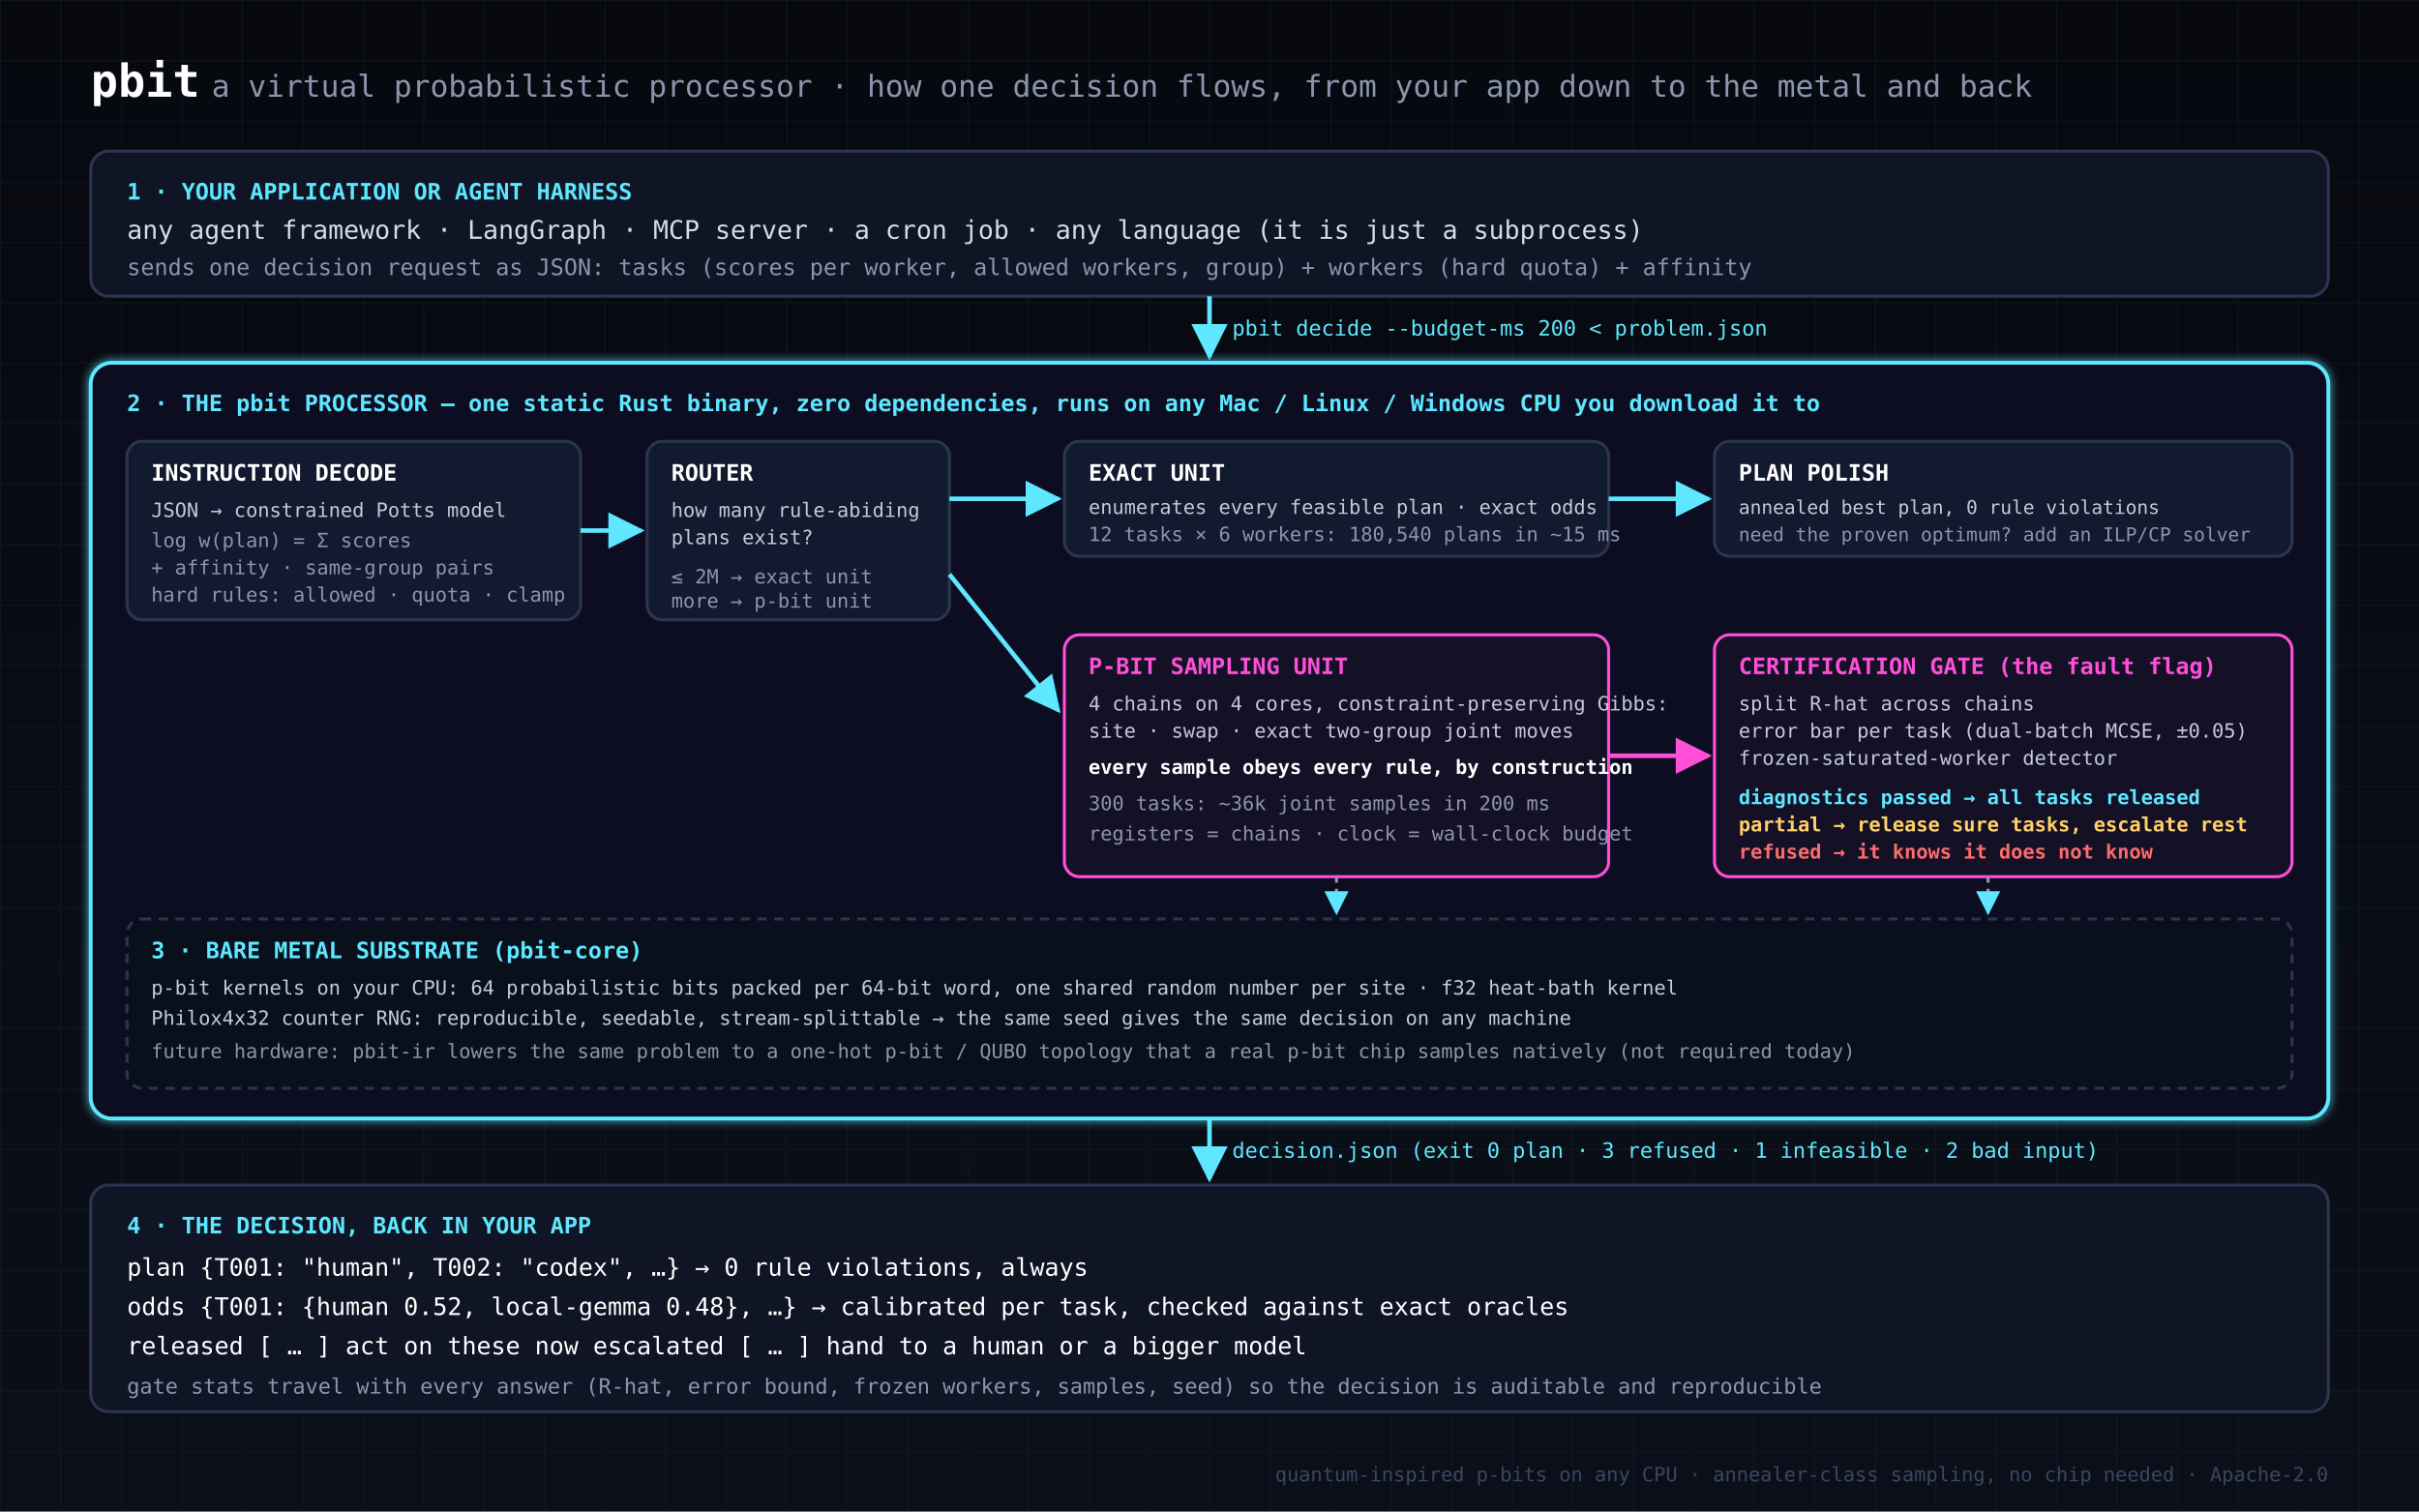
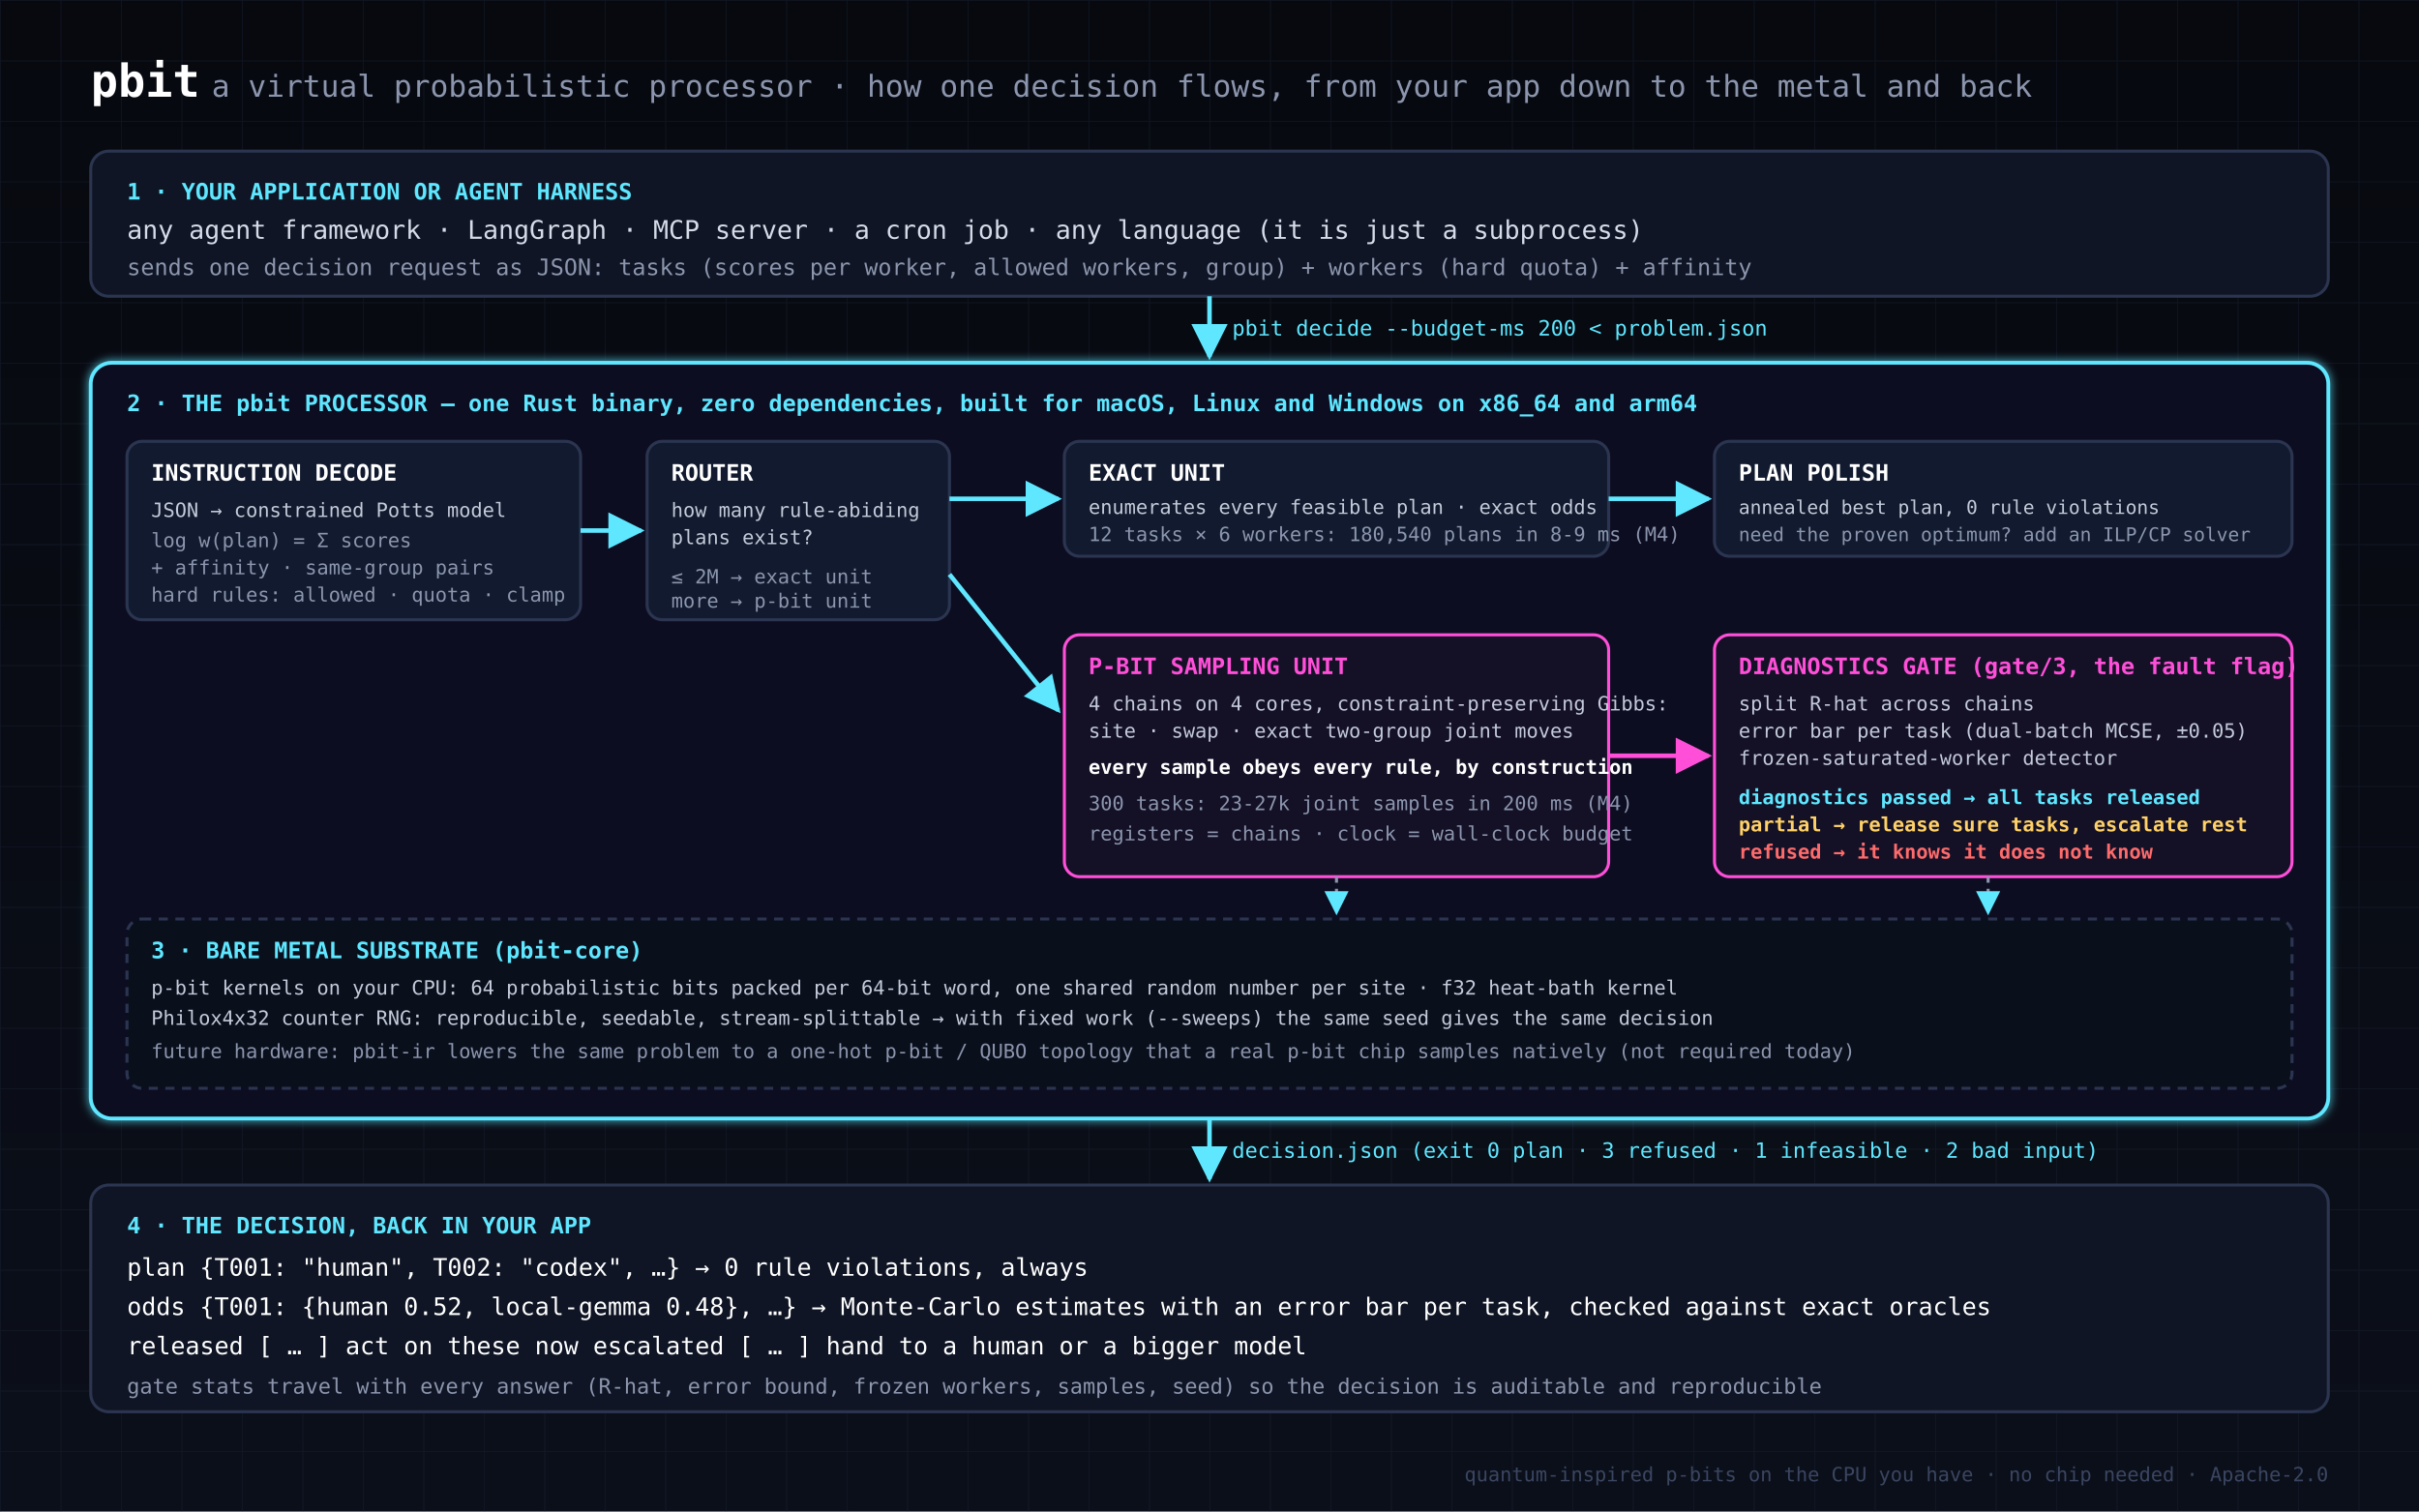
<svg xmlns="http://www.w3.org/2000/svg" width="1600" height="1000" viewBox="0 0 1600 1000" font-family="'JetBrains Mono','SF Mono',Menlo,Consolas,monospace">
  <defs>
    <linearGradient id="bg" x1="0" y1="0" x2="0" y2="1">
      <stop offset="0" stop-color="#07090f" />
      <stop offset="1" stop-color="#0b0f1a" />
    </linearGradient>
    <filter id="glow" x="-20%" y="-20%" width="140%" height="140%">
      <feGaussianBlur stdDeviation="3" result="b" />
      <feMerge>
        <feMergeNode in="b" />
        <feMergeNode in="SourceGraphic" />
      </feMerge>
    </filter>
    <marker id="arr" viewBox="0 0 10 10" refX="9" refY="5" markerWidth="8" markerHeight="8" orient="auto-start-reverse">
      <path d="M0,0 L10,5 L0,10 z" fill="#5ee7ff" />
    </marker>
    <marker id="arrm" viewBox="0 0 10 10" refX="9" refY="5" markerWidth="8" markerHeight="8" orient="auto-start-reverse">
      <path d="M0,0 L10,5 L0,10 z" fill="#ff4fd8" />
    </marker>
    <pattern id="grid" width="40" height="40" patternUnits="userSpaceOnUse">
      <path d="M40 0H0V40" fill="none" stroke="#1a2236" stroke-width="1" />
    </pattern>
  </defs>
  <rect width="1600" height="1000" fill="url(#bg)" />
  <rect width="1600" height="1000" fill="url(#grid)" opacity="0.5" />
  <text x="60" y="64" fill="#ffffff" font-size="30" font-weight="700">pbit</text>
  <text x="140" y="64" fill="#8b95ad" font-size="20">a virtual probabilistic processor · how one decision flows, from your app down to the metal and back</text>
  <rect x="60" y="100" width="1480" height="96" rx="12" fill="#0f1524" stroke="#2b3550" stroke-width="2" />
  <text x="84" y="132" fill="#5ee7ff" font-size="15" font-weight="700">1 · YOUR APPLICATION OR AGENT HARNESS</text>
  <text x="84" y="158" fill="#d5dbe8" font-size="17">any agent framework · LangGraph · MCP server · a cron job · any language (it is just a subprocess)</text>
  <text x="84" y="182" fill="#8b95ad" font-size="15">sends one decision request as JSON:  tasks (scores per worker, allowed workers, group)  +  workers (hard quota)  +  affinity</text>
  <line x1="800" y1="196" x2="800" y2="236" stroke="#5ee7ff" stroke-width="3" marker-end="url(#arr)" />
  <text x="815" y="222" fill="#5ee7ff" font-size="14">pbit decide --budget-ms 200  &lt; problem.json</text>
  <rect x="60" y="240" width="1480" height="500" rx="14" fill="#0c1120" stroke="#5ee7ff" stroke-width="2.5" filter="url(#glow)" />
-   <text x="84" y="272" fill="#5ee7ff" font-size="15" font-weight="700">2 · THE pbit PROCESSOR  — one static Rust binary, zero dependencies, runs on any Mac / Linux / Windows CPU you download it to</text>
+   <text x="84" y="272" fill="#5ee7ff" font-size="15" font-weight="700">2 · THE pbit PROCESSOR  — one Rust binary, zero dependencies, built for macOS, Linux and Windows on x86_64 and arm64</text>
  <rect x="84" y="292" width="300" height="118" rx="10" fill="#111a2e" stroke="#2b3550" stroke-width="2" />
  <text x="100" y="318" fill="#ffffff" font-size="15" font-weight="700">INSTRUCTION DECODE</text>
  <text x="100" y="342" fill="#c3cad9" font-size="13">JSON → constrained Potts model</text>
  <text x="100" y="362" fill="#8b95ad" font-size="13">log w(plan) = Σ scores</text>
  <text x="100" y="380" fill="#8b95ad" font-size="13">   + affinity · same-group pairs</text>
  <text x="100" y="398" fill="#8b95ad" font-size="13">hard rules: allowed · quota · clamp</text>
  <line x1="384" y1="351" x2="424" y2="351" stroke="#5ee7ff" stroke-width="3" marker-end="url(#arr)" />
  <rect x="428" y="292" width="200" height="118" rx="10" fill="#111a2e" stroke="#2b3550" stroke-width="2" />
  <text x="444" y="318" fill="#ffffff" font-size="15" font-weight="700">ROUTER</text>
  <text x="444" y="342" fill="#c3cad9" font-size="13">how many rule-abiding</text>
  <text x="444" y="360" fill="#c3cad9" font-size="13">plans exist?</text>
  <text x="444" y="386" fill="#8b95ad" font-size="13">≤ 2M → exact unit</text>
  <text x="444" y="402" fill="#8b95ad" font-size="13">more → p-bit unit</text>
  <line x1="628" y1="330" x2="700" y2="330" stroke="#5ee7ff" stroke-width="3" marker-end="url(#arr)" />
  <line x1="628" y1="380" x2="700" y2="470" stroke="#5ee7ff" stroke-width="3" marker-end="url(#arr)" />
  <rect x="704" y="292" width="360" height="76" rx="10" fill="#111a2e" stroke="#2b3550" stroke-width="2" />
  <text x="720" y="318" fill="#ffffff" font-size="15" font-weight="700">EXACT UNIT</text>
  <text x="720" y="340" fill="#c3cad9" font-size="13">enumerates every feasible plan · exact odds</text>
-   <text x="720" y="358" fill="#8b95ad" font-size="13">12 tasks × 6 workers: 180,540 plans in ~15 ms</text>
+   <text x="720" y="358" fill="#8b95ad" font-size="13">12 tasks × 6 workers: 180,540 plans in 8-9 ms (M4)</text>
  <rect x="704" y="420" width="360" height="160" rx="10" fill="#141127" stroke="#ff4fd8" stroke-width="2" />
  <text x="720" y="446" fill="#ff4fd8" font-size="15" font-weight="700">P-BIT SAMPLING UNIT</text>
  <text x="720" y="470" fill="#c3cad9" font-size="13">4 chains on 4 cores, constraint-preserving Gibbs:</text>
  <text x="720" y="488" fill="#c3cad9" font-size="13">site · swap · exact two-group joint moves</text>
  <text x="720" y="512" fill="#ffffff" font-size="13" font-weight="700">every sample obeys every rule, by construction</text>
-   <text x="720" y="536" fill="#8b95ad" font-size="13">300 tasks: ~36k joint samples in 200 ms</text>
+   <text x="720" y="536" fill="#8b95ad" font-size="13">300 tasks: 23-27k joint samples in 200 ms (M4)</text>
  <text x="720" y="556" fill="#8b95ad" font-size="13">registers = chains · clock = wall-clock budget</text>
  <line x1="1064" y1="500" x2="1130" y2="500" stroke="#ff4fd8" stroke-width="3" marker-end="url(#arrm)" />
  <rect x="1134" y="420" width="382" height="160" rx="10" fill="#141127" stroke="#ff4fd8" stroke-width="2" />
-   <text x="1150" y="446" fill="#ff4fd8" font-size="15" font-weight="700">CERTIFICATION GATE  (the fault flag)</text>
+   <text x="1150" y="446" fill="#ff4fd8" font-size="15" font-weight="700">DIAGNOSTICS GATE  (gate/3, the fault flag)</text>
  <text x="1150" y="470" fill="#c3cad9" font-size="13">split R-hat across chains</text>
  <text x="1150" y="488" fill="#c3cad9" font-size="13">error bar per task (dual-batch MCSE, ±0.05)</text>
  <text x="1150" y="506" fill="#c3cad9" font-size="13">frozen-saturated-worker detector</text>
  <text x="1150" y="532" fill="#5ee7ff" font-size="13" font-weight="700">diagnostics passed  →  all tasks released</text>
  <text x="1150" y="550" fill="#ffd166" font-size="13" font-weight="700">partial    →  release sure tasks, escalate rest</text>
  <text x="1150" y="568" fill="#ff6b6b" font-size="13" font-weight="700">refused    →  it knows it does not know</text>
  <rect x="1134" y="292" width="382" height="76" rx="10" fill="#111a2e" stroke="#2b3550" stroke-width="2" />
  <text x="1150" y="318" fill="#ffffff" font-size="15" font-weight="700">PLAN POLISH</text>
  <text x="1150" y="340" fill="#c3cad9" font-size="12.5">annealed best plan, 0 rule violations</text>
  <text x="1150" y="358" fill="#8b95ad" font-size="12.5">need the proven optimum? add an ILP/CP solver</text>
  <line x1="1064" y1="330" x2="1130" y2="330" stroke="#5ee7ff" stroke-width="3" marker-end="url(#arr)" />
  <rect x="84" y="608" width="1432" height="112" rx="10" fill="#0a0f1c" stroke="#2b3550" stroke-width="2" stroke-dasharray="6 5" />
  <text x="100" y="634" fill="#5ee7ff" font-size="15" font-weight="700">3 · BARE METAL SUBSTRATE  (pbit-core)</text>
  <text x="100" y="658" fill="#c3cad9" font-size="13">p-bit kernels on your CPU: 64 probabilistic bits packed per 64-bit word, one shared random number per site · f32 heat-bath kernel</text>
-   <text x="100" y="678" fill="#c3cad9" font-size="13">Philox4x32 counter RNG: reproducible, seedable, stream-splittable → the same seed gives the same decision on any machine</text>
+   <text x="100" y="678" fill="#c3cad9" font-size="13">Philox4x32 counter RNG: reproducible, seedable, stream-splittable → with fixed work (--sweeps) the same seed gives the same decision</text>
  <text x="100" y="700" fill="#8b95ad" font-size="13">future hardware: pbit-ir lowers the same problem to a one-hot p-bit / QUBO topology that a real p-bit chip samples natively (not required today)</text>
  <line x1="884" y1="580" x2="884" y2="604" stroke="#8b95ad" stroke-width="2" stroke-dasharray="4 4" marker-end="url(#arr)" />
  <line x1="1315" y1="580" x2="1315" y2="604" stroke="#8b95ad" stroke-width="2" stroke-dasharray="4 4" marker-end="url(#arr)" />
  <line x1="800" y1="740" x2="800" y2="780" stroke="#5ee7ff" stroke-width="3" marker-end="url(#arr)" />
  <text x="815" y="766" fill="#5ee7ff" font-size="14">decision.json  (exit 0 plan · 3 refused · 1 infeasible · 2 bad input)</text>
  <rect x="60" y="784" width="1480" height="150" rx="12" fill="#0f1524" stroke="#2b3550" stroke-width="2" />
  <text x="84" y="816" fill="#5ee7ff" font-size="15" font-weight="700">4 · THE DECISION, BACK IN YOUR APP</text>
  <text x="84" y="844" fill="#ffffff" font-size="16">plan  {T001: "human", T002: "codex", …}   →  0 rule violations, always</text>
-   <text x="84" y="870" fill="#ffffff" font-size="16">odds  {T001: {human 0.52, local-gemma 0.48}, …}   →  calibrated per task, checked against exact oracles</text>
+   <text x="84" y="870" fill="#ffffff" font-size="16">odds  {T001: {human 0.52, local-gemma 0.48}, …}   →  Monte-Carlo estimates with an error bar per task, checked against exact oracles</text>
  <text x="84" y="896" fill="#ffffff" font-size="16">released [ … ]   act on these now      escalated [ … ]   hand to a human or a bigger model</text>
  <text x="84" y="922" fill="#8b95ad" font-size="14">gate stats travel with every answer (R-hat, error bound, frozen workers, samples, seed) so the decision is auditable and reproducible</text>
-   <text x="1540" y="980" fill="#3a4560" font-size="13" text-anchor="end">quantum-inspired p-bits on any CPU · annealer-class sampling, no chip needed · Apache-2.0</text>
+   <text x="1540" y="980" fill="#3a4560" font-size="13" text-anchor="end">quantum-inspired p-bits on the CPU you have · no chip needed · Apache-2.0</text>
</svg>
